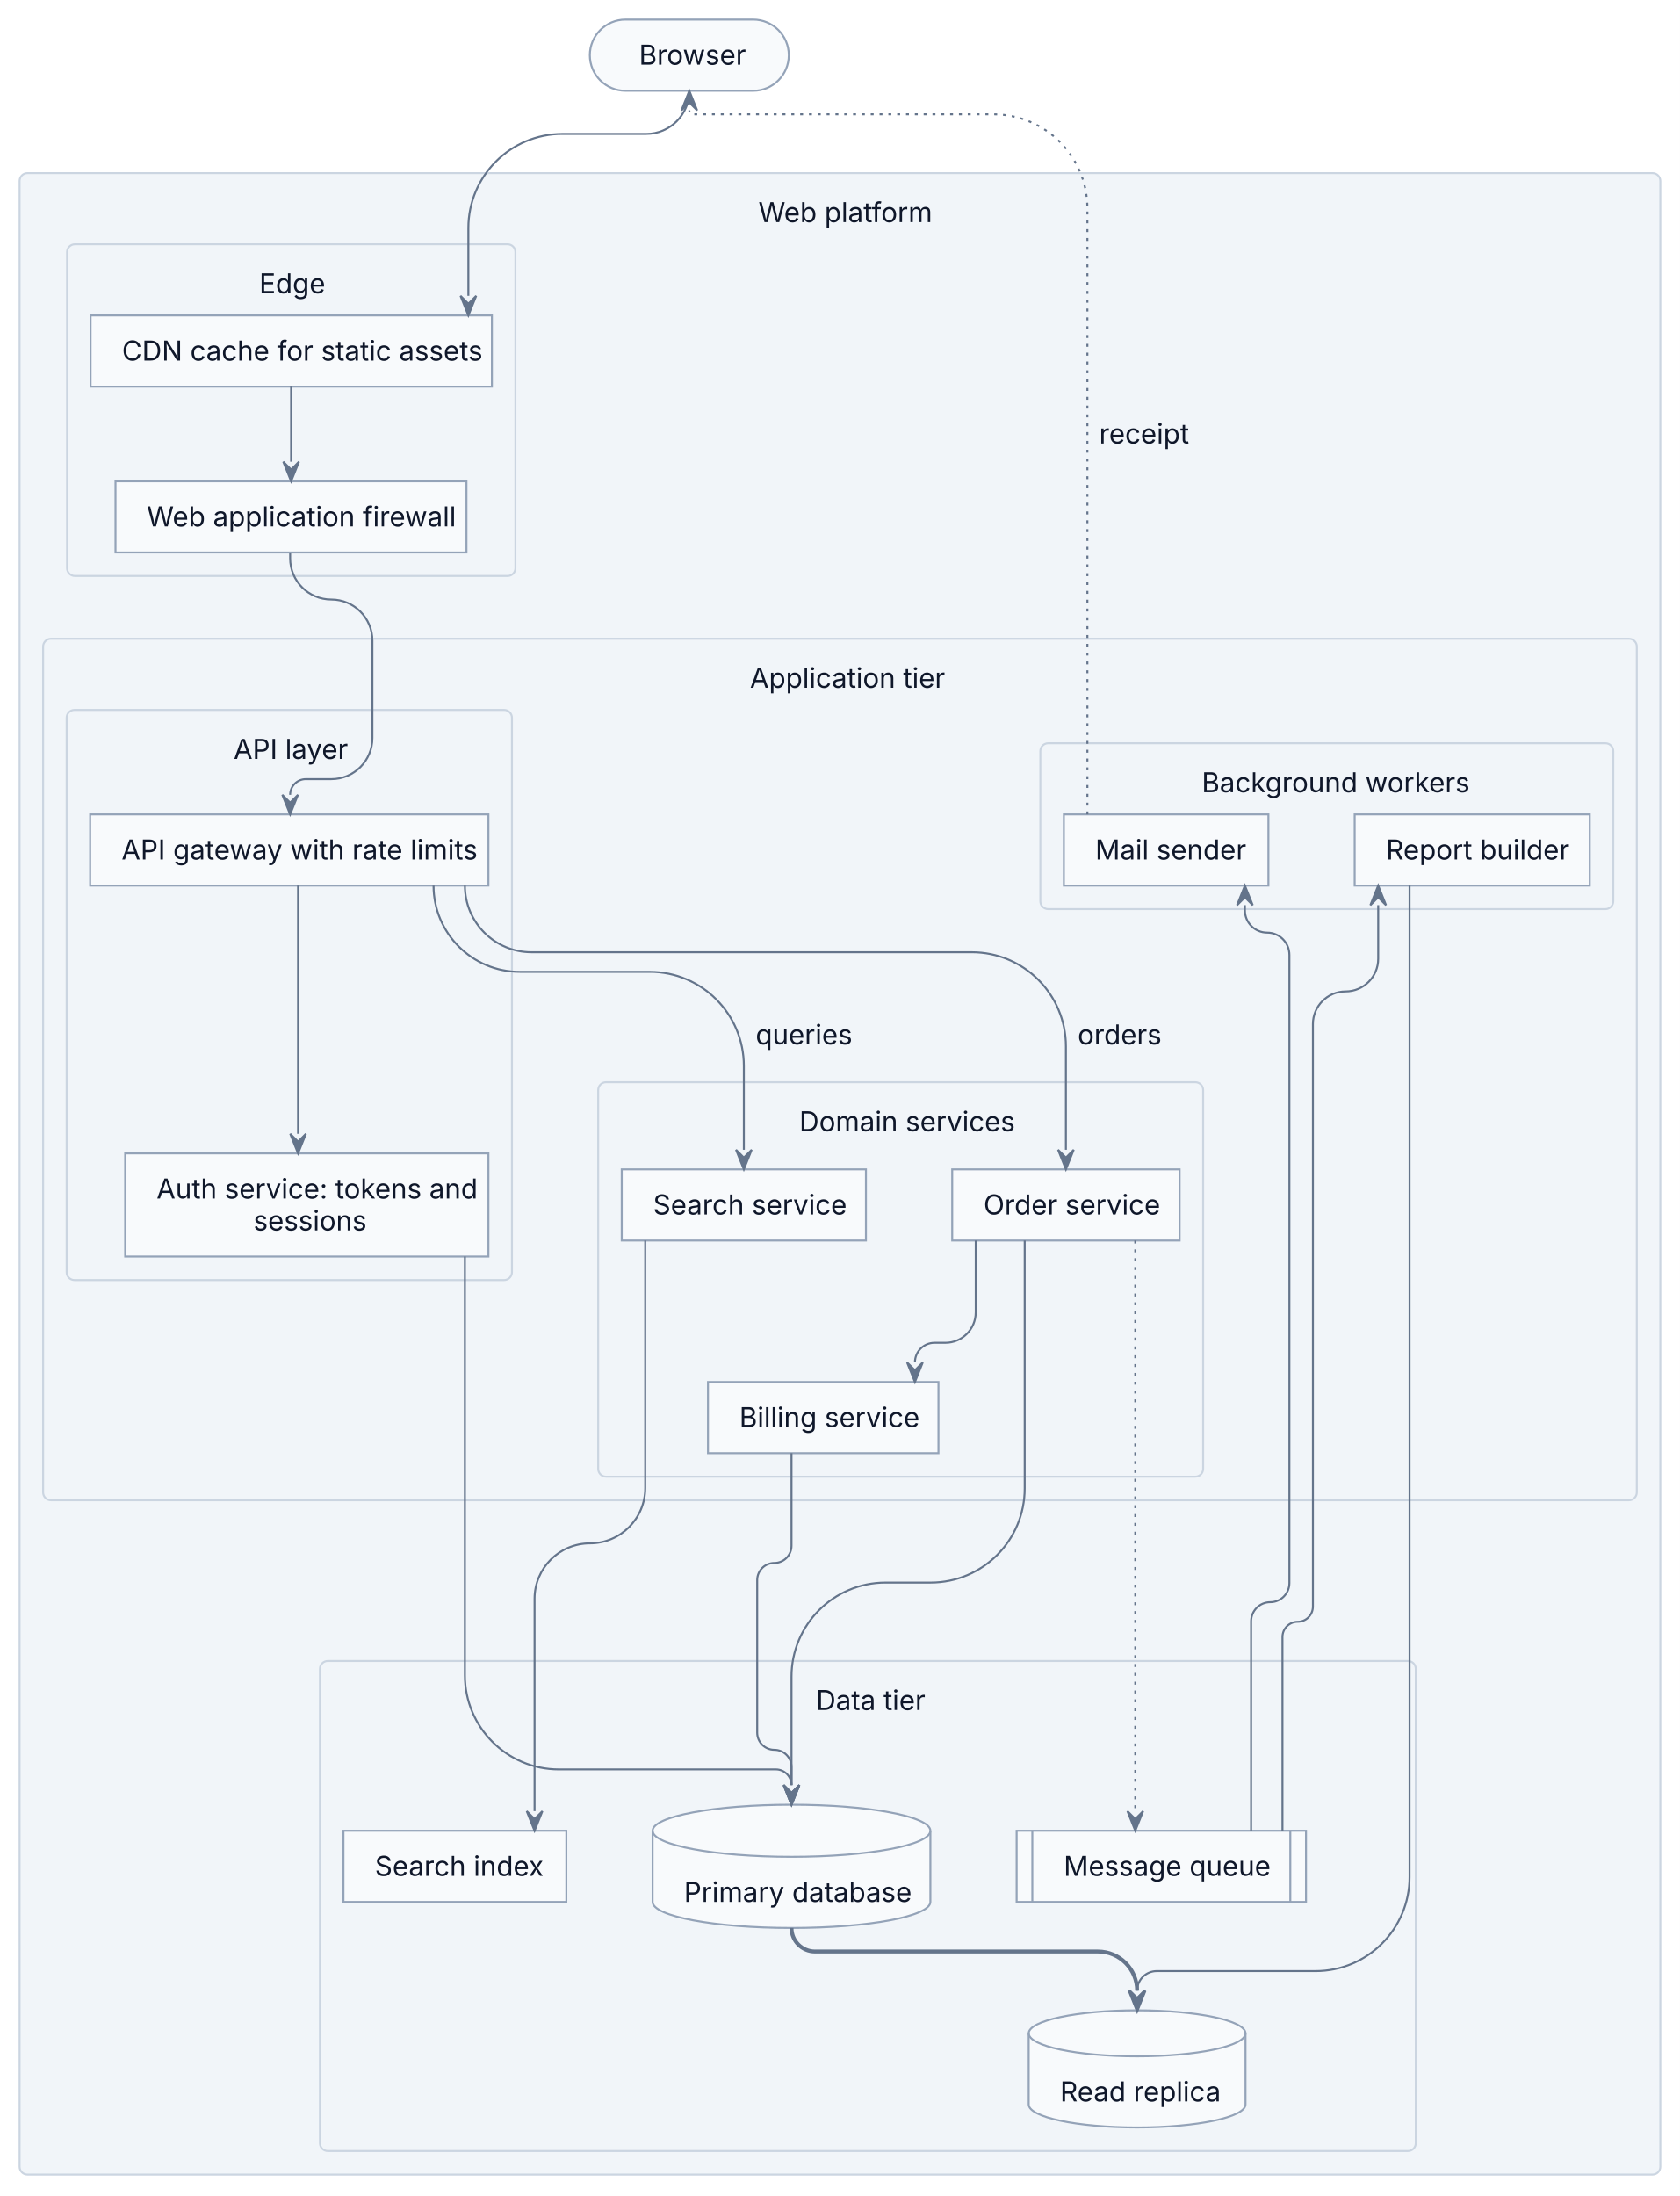
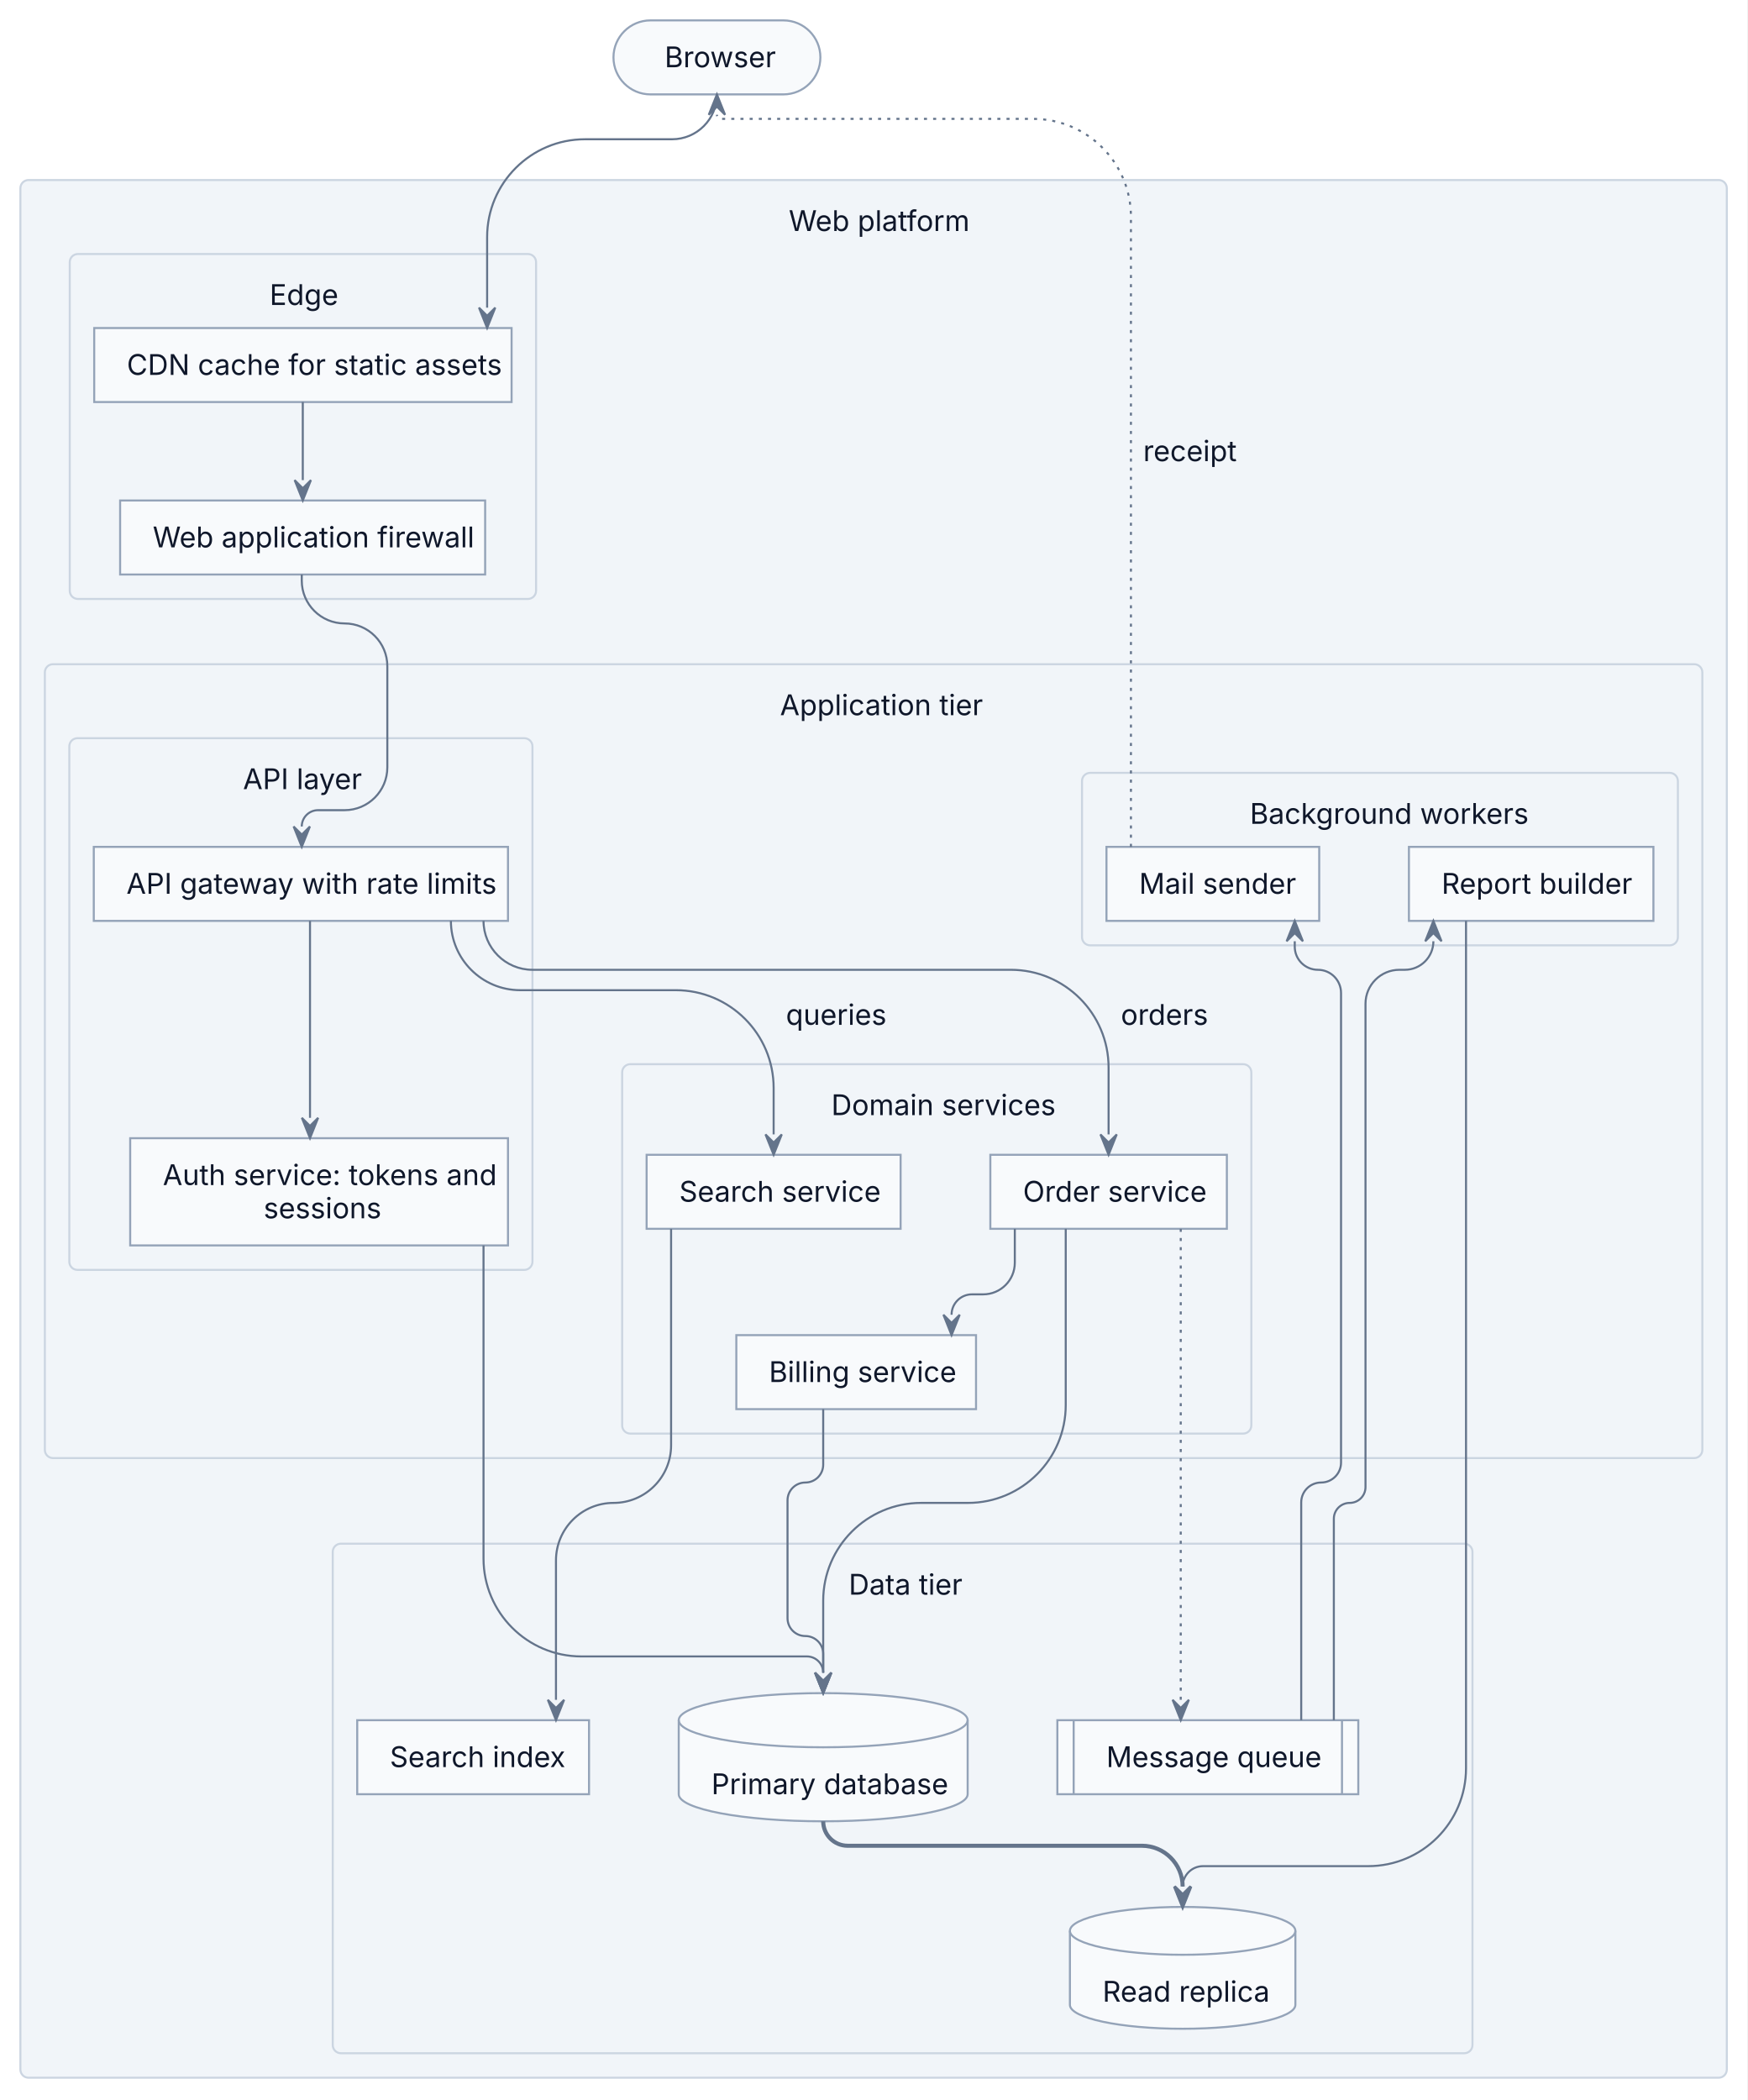
- <svg xmlns="http://www.w3.org/2000/svg" width="857" height="1120" viewBox="0 0 857 1120">
-   <rect x="0" y="0" width="857" height="1120" fill="#FFFFFF" />
+ <svg xmlns="http://www.w3.org/2000/svg" width="857" height="1030" viewBox="0 0 857 1030">
+   <rect x="0" y="0" width="857" height="1030" fill="#FFFFFF" />
  <g transform="translate(10,10)">
    <g>
      <rect x="290.9" y="0" width="101.49" height="36.3" rx="18.15" ry="18.15" fill="#F8FAFC" stroke="#94A3B8" stroke-width="1" />
-       <rect x="0" y="78.3" width="836.98" height="1020.77" rx="4" ry="4" fill="#F1F5F9" stroke="#CBD5E1" stroke-width="1" />
+       <rect x="0" y="78.3" width="836.98" height="930.77" rx="4" ry="4" fill="#F1F5F9" stroke="#CBD5E1" stroke-width="1" />
      <rect x="24.21" y="114.59" width="228.72" height="169.18" rx="4" ry="4" fill="#F1F5F9" stroke="#CBD5E1" stroke-width="1" />
      <rect x="36.21" y="150.89" width="204.72" height="36.3" fill="#F8FAFC" stroke="#94A3B8" stroke-width="1" />
      <rect x="48.92" y="235.48" width="179.04" height="36.3" fill="#F8FAFC" stroke="#94A3B8" stroke-width="1" />
-       <rect x="12" y="315.78" width="812.98" height="439.37" rx="4" ry="4" fill="#F1F5F9" stroke="#CBD5E1" stroke-width="1" />
-       <rect x="24" y="352.07" width="227.16" height="290.78" rx="4" ry="4" fill="#F1F5F9" stroke="#CBD5E1" stroke-width="1" />
+       <rect x="12" y="315.78" width="812.98" height="389.37" rx="4" ry="4" fill="#F1F5F9" stroke="#CBD5E1" stroke-width="1" />
+       <rect x="24" y="352.07" width="227.16" height="260.78" rx="4" ry="4" fill="#F1F5F9" stroke="#CBD5E1" stroke-width="1" />
      <rect x="36" y="405.37" width="203.16" height="36.3" fill="#F8FAFC" stroke="#94A3B8" stroke-width="1" />
-       <rect x="53.86" y="578.26" width="185.3" height="52.59" fill="#F8FAFC" stroke="#94A3B8" stroke-width="1" />
-       <rect x="295.16" y="541.96" width="308.6" height="201.18" rx="4" ry="4" fill="#F1F5F9" stroke="#CBD5E1" stroke-width="1" />
-       <rect x="475.75" y="586.4" width="116.01" height="36.3" fill="#F8FAFC" stroke="#94A3B8" stroke-width="1" />
-       <rect x="351.16" y="694.85" width="117.57" height="36.3" fill="#F8FAFC" stroke="#94A3B8" stroke-width="1" />
-       <rect x="307.16" y="586.4" width="124.58" height="36.3" fill="#F8FAFC" stroke="#94A3B8" stroke-width="1" />
+       <rect x="53.86" y="548.26" width="185.3" height="52.59" fill="#F8FAFC" stroke="#94A3B8" stroke-width="1" />
+       <rect x="295.16" y="511.96" width="308.6" height="181.18" rx="4" ry="4" fill="#F1F5F9" stroke="#CBD5E1" stroke-width="1" />
+       <rect x="475.75" y="556.4" width="116.01" height="36.3" fill="#F8FAFC" stroke="#94A3B8" stroke-width="1" />
+       <rect x="351.16" y="644.85" width="117.57" height="36.3" fill="#F8FAFC" stroke="#94A3B8" stroke-width="1" />
+       <rect x="307.16" y="556.4" width="124.58" height="36.3" fill="#F8FAFC" stroke="#94A3B8" stroke-width="1" />
      <rect x="520.71" y="369.07" width="292.27" height="84.59" rx="4" ry="4" fill="#F1F5F9" stroke="#CBD5E1" stroke-width="1" />
      <rect x="532.71" y="405.37" width="104.35" height="36.3" fill="#F8FAFC" stroke="#94A3B8" stroke-width="1" />
      <rect x="681.06" y="405.37" width="119.92" height="36.3" fill="#F8FAFC" stroke="#94A3B8" stroke-width="1" />
-       <rect x="153.21" y="837.14" width="559.02" height="249.92" rx="4" ry="4" fill="#F1F5F9" stroke="#CBD5E1" stroke-width="1" />
-       <path d="M322.91,923.72 A70.85,13.28 0 0 1 464.62,923.72 L464.62,960.02 A70.85,13.28 0 0 1 322.91,960.02 Z" fill="#F8FAFC" stroke="#94A3B8" stroke-width="1" />
-       <path d="M322.91,923.72 A70.85,13.28 0 0 0 464.62,923.72" fill="none" stroke="#94A3B8" stroke-width="1" />
-       <path d="M514.78,1027.04 A55.29,11.73 0 0 1 625.37,1027.04 L625.37,1063.33 A55.29,11.73 0 0 1 514.78,1063.33 Z" fill="#F8FAFC" stroke="#94A3B8" stroke-width="1" />
-       <path d="M514.78,1027.04 A55.29,11.73 0 0 0 625.37,1027.04" fill="none" stroke="#94A3B8" stroke-width="1" />
-       <rect x="508.62" y="923.72" width="147.61" height="36.3" fill="#F8FAFC" stroke="#94A3B8" stroke-width="1" />
-       <line x1="516.62" y1="923.72" x2="516.62" y2="960.02" fill="none" stroke="#94A3B8" stroke-width="1" />
-       <line x1="648.23" y1="923.72" x2="648.23" y2="960.02" fill="none" stroke="#94A3B8" stroke-width="1" />
-       <rect x="165.21" y="923.72" width="113.7" height="36.3" fill="#F8FAFC" stroke="#94A3B8" stroke-width="1" />
+       <rect x="153.21" y="747.14" width="559.02" height="249.92" rx="4" ry="4" fill="#F1F5F9" stroke="#CBD5E1" stroke-width="1" />
+       <path d="M322.91,833.72 A70.85,13.28 0 0 1 464.62,833.72 L464.62,870.02 A70.85,13.28 0 0 1 322.91,870.02 Z" fill="#F8FAFC" stroke="#94A3B8" stroke-width="1" />
+       <path d="M322.91,833.72 A70.85,13.28 0 0 0 464.62,833.72" fill="none" stroke="#94A3B8" stroke-width="1" />
+       <path d="M514.78,937.04 A55.29,11.73 0 0 1 625.37,937.04 L625.37,973.33 A55.29,11.73 0 0 1 514.78,973.33 Z" fill="#F8FAFC" stroke="#94A3B8" stroke-width="1" />
+       <path d="M514.78,937.04 A55.29,11.73 0 0 0 625.37,937.04" fill="none" stroke="#94A3B8" stroke-width="1" />
+       <rect x="508.62" y="833.72" width="147.61" height="36.3" fill="#F8FAFC" stroke="#94A3B8" stroke-width="1" />
+       <line x1="516.62" y1="833.72" x2="516.62" y2="870.02" fill="none" stroke="#94A3B8" stroke-width="1" />
+       <line x1="648.23" y1="833.72" x2="648.23" y2="870.02" fill="none" stroke="#94A3B8" stroke-width="1" />
+       <rect x="165.21" y="833.72" width="113.7" height="36.3" fill="#F8FAFC" stroke="#94A3B8" stroke-width="1" />
    </g>
    <g id="lines">
      <path d="M341.64,36.3 L341.64,36.3 C341.64,48.45 331.79,58.3 319.64,58.3 L276.93,58.3 C250.42,58.3 228.93,79.79 228.93,106.3 L228.93,140.89" fill="none" stroke="#64748B" stroke-width="1" />
      <path d="M544.71,405.37 L544.71,96.3 C544.71,69.79 523.22,48.3 496.71,48.3 L343.64,48.3 C342.53,48.3 341.64,47.4 341.64,46.3 L341.64,46.3" fill="none" stroke="#64748B" stroke-width="1" stroke-dasharray="1.5,3" />
      <path d="M138.01,271.78 L138.01,274.79 C138.01,286.38 147.41,295.78 159,295.78 L159,295.78 C170.59,295.78 179.98,305.17 179.98,316.76 L179.98,366.38 C179.98,377.97 170.59,387.37 159,387.37 L146.01,387.37 C141.59,387.37 138.01,390.95 138.01,395.37 L138.01,395.37" fill="none" stroke="#64748B" stroke-width="1" />
-       <path d="M512.73,622.7 L512.73,749.14 C512.73,775.65 491.24,797.14 464.73,797.14 L441.77,797.14 C415.26,797.14 393.77,818.63 393.77,845.14 L393.77,900.44" fill="none" stroke="#64748B" stroke-width="1" />
-       <path d="M393.77,731.14 L393.77,778.39 C393.77,783.23 389.85,787.14 385.02,787.14 L385.02,787.14 C380.18,787.14 376.27,791.06 376.27,795.89 L376.27,873.69 C376.27,878.52 380.18,882.44 385.02,882.44 L385.02,882.44 C389.85,882.44 393.77,886.36 393.77,891.19 L393.77,900.44" fill="none" stroke="#64748B" stroke-width="1" />
-       <path d="M227.16,630.85 L227.16,844.44 C227.16,870.95 248.65,892.44 275.16,892.44 L385.77,892.44 C390.18,892.44 393.77,896.02 393.77,900.44 L393.77,900.44" fill="none" stroke="#64748B" stroke-width="1" />
-       <path d="M319.16,622.7 L319.16,748.91 C319.16,764.5 306.52,777.14 290.93,777.14 L290.93,777.14 C275.34,777.14 262.7,789.78 262.7,805.38 L262.7,913.72" fill="none" stroke="#64748B" stroke-width="1" />
-       <polyline points="569.14,622.7 569.14,913.72" fill="none" stroke="#64748B" stroke-width="1" stroke-dasharray="1.5,3" />
-       <path d="M628.23,923.72 L628.23,816.91 C628.23,811.52 632.6,807.14 637.99,807.14 L637.99,807.14 C643.39,807.14 647.76,802.77 647.76,797.38 L647.76,477.01 C647.76,470.75 642.68,465.66 636.41,465.66 L636.41,465.66 C630.14,465.66 625.06,460.58 625.06,454.31 L625.06,451.66" fill="none" stroke="#64748B" stroke-width="1" />
-       <path d="M644.23,923.72 L644.23,824.91 C644.23,820.62 647.71,817.14 651.99,817.14 L651.99,817.14 C656.28,817.14 659.76,813.67 659.76,809.38 L659.76,512.31 C659.76,503.12 667.21,495.66 676.41,495.66 L676.41,495.66 C685.6,495.66 693.06,488.21 693.06,479.01 L693.06,451.66" fill="none" stroke="#64748B" stroke-width="1" />
-       <path d="M709.06,441.66 L709.06,947.3 C709.06,973.81 687.57,995.3 661.06,995.3 L580.08,995.3 C574.55,995.3 570.08,999.78 570.08,1005.3 L570.08,1005.3" fill="none" stroke="#64748B" stroke-width="1" />
+       <path d="M512.73,592.7 L512.73,679.14 C512.73,705.65 491.24,727.14 464.73,727.14 L441.77,727.14 C415.26,727.14 393.77,748.63 393.77,775.14 L393.77,810.44" fill="none" stroke="#64748B" stroke-width="1" />
+       <path d="M393.77,681.14 L393.77,708.39 C393.77,713.23 389.85,717.14 385.02,717.14 L385.02,717.14 C380.18,717.14 376.27,721.06 376.27,725.89 L376.27,783.69 C376.27,788.52 380.18,792.44 385.02,792.44 L385.02,792.44 C389.85,792.44 393.77,796.36 393.77,801.19 L393.77,810.44" fill="none" stroke="#64748B" stroke-width="1" />
+       <path d="M227.16,600.85 L227.16,754.44 C227.16,780.95 248.65,802.44 275.16,802.44 L385.77,802.44 C390.18,802.44 393.77,806.02 393.77,810.44 L393.77,810.44" fill="none" stroke="#64748B" stroke-width="1" />
+       <path d="M319.16,592.7 L319.16,698.91 C319.16,714.5 306.52,727.14 290.93,727.14 L290.93,727.14 C275.34,727.14 262.7,739.78 262.7,755.38 L262.7,823.72" fill="none" stroke="#64748B" stroke-width="1" />
+       <polyline points="569.14,592.7 569.14,823.72" fill="none" stroke="#64748B" stroke-width="1" stroke-dasharray="1.5,3" />
+       <path d="M628.23,833.72 L628.23,726.91 C628.23,721.52 632.6,717.14 637.99,717.14 L637.99,717.14 C643.39,717.14 647.76,712.77 647.76,707.38 L647.76,477.01 C647.76,470.75 642.68,465.66 636.41,465.66 L636.41,465.66 C630.14,465.66 625.06,460.58 625.06,454.31 L625.06,451.66" fill="none" stroke="#64748B" stroke-width="1" />
+       <path d="M644.23,833.72 L644.23,734.91 C644.23,730.62 647.71,727.14 651.99,727.14 L651.99,727.14 C656.28,727.14 659.76,723.67 659.76,719.38 L659.76,482.31 C659.76,473.12 667.21,465.66 676.41,465.66 L679.06,465.66 C686.79,465.66 693.06,459.4 693.06,451.66 L693.06,451.66" fill="none" stroke="#64748B" stroke-width="1" />
+       <path d="M709.06,441.66 L709.06,857.3 C709.06,883.81 687.57,905.3 661.06,905.3 L580.08,905.3 C574.55,905.3 570.08,909.78 570.08,915.3 L570.08,915.3" fill="none" stroke="#64748B" stroke-width="1" />
      <polyline points="138.51,187.18 138.51,225.48" fill="none" stroke="#64748B" stroke-width="1" />
-       <path d="M227.16,441.66 L227.16,441.66 C227.16,460.44 242.39,475.66 261.16,475.66 L485.75,475.66 C512.26,475.66 533.75,497.15 533.75,523.66 L533.75,576.4" fill="none" stroke="#64748B" stroke-width="1" />
-       <path d="M211.16,441.66 L211.16,441.66 C211.16,465.96 230.86,485.66 255.16,485.66 L321.46,485.66 C347.96,485.66 369.46,507.15 369.46,533.66 L369.46,576.4" fill="none" stroke="#64748B" stroke-width="1" />
-       <polyline points="142.05,441.66 142.05,568.26" fill="none" stroke="#64748B" stroke-width="1" />
-       <path d="M487.75,622.7 L487.75,659.34 C487.75,667.91 480.8,674.85 472.24,674.85 L466.73,674.85 C461.21,674.85 456.73,679.33 456.73,684.85 L456.73,684.85" fill="none" stroke="#64748B" stroke-width="1" />
-       <path d="M393.77,973.3 L393.77,973.3 C393.77,979.93 399.14,985.3 405.77,985.3 L550.08,985.3 C561.12,985.3 570.08,994.26 570.08,1005.3 L570.08,1005.3" fill="none" stroke="#64748B" stroke-width="2" />
+       <path d="M227.16,441.66 L227.16,441.66 C227.16,454.92 237.91,465.66 251.16,465.66 L485.75,465.66 C512.26,465.66 533.75,487.15 533.75,513.66 L533.75,546.4" fill="none" stroke="#64748B" stroke-width="1" />
+       <path d="M211.16,441.66 L211.16,441.66 C211.16,460.44 226.39,475.66 245.16,475.66 L321.46,475.66 C347.96,475.66 369.46,497.15 369.46,523.66 L369.46,546.4" fill="none" stroke="#64748B" stroke-width="1" />
+       <polyline points="142.05,441.66 142.05,538.26" fill="none" stroke="#64748B" stroke-width="1" />
+       <path d="M487.75,592.7 L487.75,609.34 C487.75,617.91 480.8,624.85 472.24,624.85 L466.73,624.85 C461.21,624.85 456.73,629.33 456.73,634.85 L456.73,634.85" fill="none" stroke="#64748B" stroke-width="1" />
+       <path d="M393.77,883.3 L393.77,883.3 C393.77,889.93 399.14,895.3 405.77,895.3 L550.08,895.3 C561.12,895.3 570.08,904.26 570.08,915.3 L570.08,915.3" fill="none" stroke="#64748B" stroke-width="2" />
      <polygon points="224.93,140.89 228.93,150.89 232.93,140.89 228.93,144.89" fill="#64748B" stroke="#64748B" stroke-width="1" />
      <polygon points="345.64,46.3 341.64,36.3 337.64,46.3 341.64,42.3" fill="#64748B" stroke="#64748B" stroke-width="1" />
      <polygon points="134.01,395.37 138.01,405.37 142.01,395.37 138.01,399.37" fill="#64748B" stroke="#64748B" stroke-width="1" />
-       <polygon points="389.77,900.44 393.77,910.44 397.77,900.44 393.77,904.44" fill="#64748B" stroke="#64748B" stroke-width="1" />
-       <polygon points="389.77,900.44 393.77,910.44 397.77,900.44 393.77,904.44" fill="#64748B" stroke="#64748B" stroke-width="1" />
-       <polygon points="389.77,900.44 393.77,910.44 397.77,900.44 393.77,904.44" fill="#64748B" stroke="#64748B" stroke-width="1" />
-       <polygon points="258.7,913.72 262.7,923.72 266.7,913.72 262.7,917.72" fill="#64748B" stroke="#64748B" stroke-width="1" />
-       <polygon points="565.14,913.72 569.14,923.72 573.14,913.72 569.14,917.72" fill="#64748B" stroke="#64748B" stroke-width="1" />
+       <polygon points="389.77,810.44 393.77,820.44 397.77,810.44 393.77,814.44" fill="#64748B" stroke="#64748B" stroke-width="1" />
+       <polygon points="389.77,810.44 393.77,820.44 397.77,810.44 393.77,814.44" fill="#64748B" stroke="#64748B" stroke-width="1" />
+       <polygon points="389.77,810.44 393.77,820.44 397.77,810.44 393.77,814.44" fill="#64748B" stroke="#64748B" stroke-width="1" />
+       <polygon points="258.7,823.72 262.7,833.72 266.7,823.72 262.7,827.72" fill="#64748B" stroke="#64748B" stroke-width="1" />
+       <polygon points="565.14,823.72 569.14,833.72 573.14,823.72 569.14,827.72" fill="#64748B" stroke="#64748B" stroke-width="1" />
      <polygon points="629.06,451.66 625.06,441.66 621.06,451.66 625.06,447.66" fill="#64748B" stroke="#64748B" stroke-width="1" />
      <polygon points="697.06,451.66 693.06,441.66 689.06,451.66 693.06,447.66" fill="#64748B" stroke="#64748B" stroke-width="1" />
-       <polygon points="566.08,1005.3 570.08,1015.3 574.08,1005.3 570.08,1009.3" fill="#64748B" stroke="#64748B" stroke-width="1" />
+       <polygon points="566.08,915.3 570.08,925.3 574.08,915.3 570.08,919.3" fill="#64748B" stroke="#64748B" stroke-width="1" />
      <polygon points="134.51,225.48 138.51,235.48 142.51,225.48 138.51,229.48" fill="#64748B" stroke="#64748B" stroke-width="1" />
-       <polygon points="529.75,576.4 533.75,586.4 537.75,576.4 533.75,580.4" fill="#64748B" stroke="#64748B" stroke-width="1" />
-       <polygon points="365.46,576.4 369.46,586.4 373.46,576.4 369.46,580.4" fill="#64748B" stroke="#64748B" stroke-width="1" />
-       <polygon points="138.05,568.26 142.05,578.26 146.05,568.26 142.05,572.26" fill="#64748B" stroke="#64748B" stroke-width="1" />
-       <polygon points="452.73,684.85 456.73,694.85 460.73,684.85 456.73,688.85" fill="#64748B" stroke="#64748B" stroke-width="1" />
-       <polygon points="566.08,1005.3 570.08,1015.3 574.08,1005.3 570.08,1009.3" fill="#64748B" stroke="#64748B" stroke-width="1.5" />
+       <polygon points="529.75,546.4 533.75,556.4 537.75,546.4 533.75,550.4" fill="#64748B" stroke="#64748B" stroke-width="1" />
+       <polygon points="365.46,546.4 369.46,556.4 373.46,546.4 369.46,550.4" fill="#64748B" stroke="#64748B" stroke-width="1" />
+       <polygon points="138.05,538.26 142.05,548.26 146.05,538.26 142.05,542.26" fill="#64748B" stroke="#64748B" stroke-width="1" />
+       <polygon points="452.73,634.85 456.73,644.85 460.73,634.85 456.73,638.85" fill="#64748B" stroke="#64748B" stroke-width="1" />
+       <polygon points="566.08,915.3 570.08,925.3 574.08,915.3 570.08,919.3" fill="#64748B" stroke="#64748B" stroke-width="1.5" />
    </g>
    <g>
      <text font-family="Inter, ui-sans-serif, system-ui, -apple-system, &quot;Segoe UI&quot;, &quot;DejaVu Sans&quot;, &quot;Liberation Sans&quot;, sans-serif, &quot;Noto Color Emoji&quot;, &quot;Apple Color Emoji&quot;, &quot;Segoe UI Emoji&quot;" xml:space="preserve">
        <tspan x="315.97" y="22.99" font-size="14" fill="#0F172A" textLength="51.34" lengthAdjust="spacing">Browser</tspan>
      </text>
      <text font-family="Inter, ui-sans-serif, system-ui, -apple-system, &quot;Segoe UI&quot;, &quot;DejaVu Sans&quot;, &quot;Liberation Sans&quot;, sans-serif, &quot;Noto Color Emoji&quot;, &quot;Apple Color Emoji&quot;, &quot;Segoe UI Emoji&quot;" xml:space="preserve">
        <tspan x="376.87" y="103.29" font-size="14" fill="#0F172A" textLength="83.24" lengthAdjust="spacing">Web platform</tspan>
      </text>
      <text font-family="Inter, ui-sans-serif, system-ui, -apple-system, &quot;Segoe UI&quot;, &quot;DejaVu Sans&quot;, &quot;Liberation Sans&quot;, sans-serif, &quot;Noto Color Emoji&quot;, &quot;Apple Color Emoji&quot;, &quot;Segoe UI Emoji&quot;" xml:space="preserve">
        <tspan x="122.23" y="139.58" font-size="14" fill="#0F172A" textLength="32.69" lengthAdjust="spacing">Edge</tspan>
      </text>
      <text font-family="Inter, ui-sans-serif, system-ui, -apple-system, &quot;Segoe UI&quot;, &quot;DejaVu Sans&quot;, &quot;Liberation Sans&quot;, sans-serif, &quot;Noto Color Emoji&quot;, &quot;Apple Color Emoji&quot;, &quot;Segoe UI Emoji&quot;" xml:space="preserve">
        <tspan x="52.21" y="173.88" font-size="14" fill="#0F172A" textLength="172.72" lengthAdjust="spacing">CDN cache for static assets</tspan>
      </text>
      <text font-family="Inter, ui-sans-serif, system-ui, -apple-system, &quot;Segoe UI&quot;, &quot;DejaVu Sans&quot;, &quot;Liberation Sans&quot;, sans-serif, &quot;Noto Color Emoji&quot;, &quot;Apple Color Emoji&quot;, &quot;Segoe UI Emoji&quot;" xml:space="preserve">
        <tspan x="64.92" y="258.47" font-size="14" fill="#0F172A" textLength="147.04" lengthAdjust="spacing">Web application firewall</tspan>
      </text>
      <text font-family="Inter, ui-sans-serif, system-ui, -apple-system, &quot;Segoe UI&quot;, &quot;DejaVu Sans&quot;, &quot;Liberation Sans&quot;, sans-serif, &quot;Noto Color Emoji&quot;, &quot;Apple Color Emoji&quot;, &quot;Segoe UI Emoji&quot;" xml:space="preserve">
        <tspan x="372.58" y="340.77" font-size="14" fill="#0F172A" textLength="91.81" lengthAdjust="spacing">Application tier</tspan>
      </text>
      <text font-family="Inter, ui-sans-serif, system-ui, -apple-system, &quot;Segoe UI&quot;, &quot;DejaVu Sans&quot;, &quot;Liberation Sans&quot;, sans-serif, &quot;Noto Color Emoji&quot;, &quot;Apple Color Emoji&quot;, &quot;Segoe UI Emoji&quot;" xml:space="preserve">
        <tspan x="109.18" y="377.06" font-size="14" fill="#0F172A" textLength="56.8" lengthAdjust="spacing">API layer</tspan>
      </text>
      <text font-family="Inter, ui-sans-serif, system-ui, -apple-system, &quot;Segoe UI&quot;, &quot;DejaVu Sans&quot;, &quot;Liberation Sans&quot;, sans-serif, &quot;Noto Color Emoji&quot;, &quot;Apple Color Emoji&quot;, &quot;Segoe UI Emoji&quot;" xml:space="preserve">
        <tspan x="52" y="428.36" font-size="14" fill="#0F172A" textLength="171.16" lengthAdjust="spacing">API gateway with rate limits</tspan>
      </text>
      <text font-family="Inter, ui-sans-serif, system-ui, -apple-system, &quot;Segoe UI&quot;, &quot;DejaVu Sans&quot;, &quot;Liberation Sans&quot;, sans-serif, &quot;Noto Color Emoji&quot;, &quot;Apple Color Emoji&quot;, &quot;Segoe UI Emoji&quot;" xml:space="preserve">
-         <tspan x="69.86" y="601.25" font-size="14" fill="#0F172A" textLength="153.3" lengthAdjust="spacing">Auth service: tokens and</tspan>
-         <tspan x="119.28" y="617.54" font-size="14" fill="#0F172A" textLength="54.46" lengthAdjust="spacing">sessions</tspan>
+         <tspan x="69.86" y="571.25" font-size="14" fill="#0F172A" textLength="153.3" lengthAdjust="spacing">Auth service: tokens and</tspan>
+         <tspan x="119.28" y="587.54" font-size="14" fill="#0F172A" textLength="54.46" lengthAdjust="spacing">sessions</tspan>
      </text>
      <text font-family="Inter, ui-sans-serif, system-ui, -apple-system, &quot;Segoe UI&quot;, &quot;DejaVu Sans&quot;, &quot;Liberation Sans&quot;, sans-serif, &quot;Noto Color Emoji&quot;, &quot;Apple Color Emoji&quot;, &quot;Segoe UI Emoji&quot;" xml:space="preserve">
-         <tspan x="397.73" y="566.95" font-size="14" fill="#0F172A" textLength="103.46" lengthAdjust="spacing">Domain services</tspan>
+         <tspan x="397.73" y="536.95" font-size="14" fill="#0F172A" textLength="103.46" lengthAdjust="spacing">Domain services</tspan>
      </text>
      <text font-family="Inter, ui-sans-serif, system-ui, -apple-system, &quot;Segoe UI&quot;, &quot;DejaVu Sans&quot;, &quot;Liberation Sans&quot;, sans-serif, &quot;Noto Color Emoji&quot;, &quot;Apple Color Emoji&quot;, &quot;Segoe UI Emoji&quot;" xml:space="preserve">
-         <tspan x="491.75" y="609.4" font-size="14" fill="#0F172A" textLength="84.01" lengthAdjust="spacing">Order service</tspan>
+         <tspan x="491.75" y="579.4" font-size="14" fill="#0F172A" textLength="84.01" lengthAdjust="spacing">Order service</tspan>
      </text>
      <text font-family="Inter, ui-sans-serif, system-ui, -apple-system, &quot;Segoe UI&quot;, &quot;DejaVu Sans&quot;, &quot;Liberation Sans&quot;, sans-serif, &quot;Noto Color Emoji&quot;, &quot;Apple Color Emoji&quot;, &quot;Segoe UI Emoji&quot;" xml:space="preserve">
-         <tspan x="367.16" y="717.84" font-size="14" fill="#0F172A" textLength="85.57" lengthAdjust="spacing">Billing service</tspan>
+         <tspan x="367.16" y="667.84" font-size="14" fill="#0F172A" textLength="85.57" lengthAdjust="spacing">Billing service</tspan>
      </text>
      <text font-family="Inter, ui-sans-serif, system-ui, -apple-system, &quot;Segoe UI&quot;, &quot;DejaVu Sans&quot;, &quot;Liberation Sans&quot;, sans-serif, &quot;Noto Color Emoji&quot;, &quot;Apple Color Emoji&quot;, &quot;Segoe UI Emoji&quot;" xml:space="preserve">
-         <tspan x="323.16" y="609.4" font-size="14" fill="#0F172A" textLength="92.58" lengthAdjust="spacing">Search service</tspan>
+         <tspan x="323.16" y="579.4" font-size="14" fill="#0F172A" textLength="92.58" lengthAdjust="spacing">Search service</tspan>
      </text>
      <text font-family="Inter, ui-sans-serif, system-ui, -apple-system, &quot;Segoe UI&quot;, &quot;DejaVu Sans&quot;, &quot;Liberation Sans&quot;, sans-serif, &quot;Noto Color Emoji&quot;, &quot;Apple Color Emoji&quot;, &quot;Segoe UI Emoji&quot;" xml:space="preserve">
        <tspan x="603.04" y="394.06" font-size="14" fill="#0F172A" textLength="127.6" lengthAdjust="spacing">Background workers</tspan>
      </text>
      <text font-family="Inter, ui-sans-serif, system-ui, -apple-system, &quot;Segoe UI&quot;, &quot;DejaVu Sans&quot;, &quot;Liberation Sans&quot;, sans-serif, &quot;Noto Color Emoji&quot;, &quot;Apple Color Emoji&quot;, &quot;Segoe UI Emoji&quot;" xml:space="preserve">
        <tspan x="548.71" y="428.36" font-size="14" fill="#0F172A" textLength="72.35" lengthAdjust="spacing">Mail sender</tspan>
      </text>
      <text font-family="Inter, ui-sans-serif, system-ui, -apple-system, &quot;Segoe UI&quot;, &quot;DejaVu Sans&quot;, &quot;Liberation Sans&quot;, sans-serif, &quot;Noto Color Emoji&quot;, &quot;Apple Color Emoji&quot;, &quot;Segoe UI Emoji&quot;" xml:space="preserve">
        <tspan x="697.06" y="428.36" font-size="14" fill="#0F172A" textLength="87.92" lengthAdjust="spacing">Report builder</tspan>
      </text>
-       <rect x="537.75" y="507.66" width="43.68" height="20.3" rx="2" ry="2" fill="#F1F5F9" />
+       <rect x="537.75" y="477.66" width="43.68" height="20.3" rx="2" ry="2" fill="#F1F5F9" />
      <text font-family="Inter, ui-sans-serif, system-ui, -apple-system, &quot;Segoe UI&quot;, &quot;DejaVu Sans&quot;, &quot;Liberation Sans&quot;, sans-serif, &quot;Noto Color Emoji&quot;, &quot;Apple Color Emoji&quot;, &quot;Segoe UI Emoji&quot;" xml:space="preserve">
-         <tspan x="539.75" y="522.66" font-size="14" fill="#0F172A" textLength="39.68" lengthAdjust="spacing">orders</tspan>
+         <tspan x="539.75" y="492.66" font-size="14" fill="#0F172A" textLength="39.68" lengthAdjust="spacing">orders</tspan>
      </text>
-       <rect x="373.46" y="507.66" width="49.91" height="20.3" rx="2" ry="2" fill="#F1F5F9" />
+       <rect x="373.46" y="477.66" width="49.91" height="20.3" rx="2" ry="2" fill="#F1F5F9" />
      <text font-family="Inter, ui-sans-serif, system-ui, -apple-system, &quot;Segoe UI&quot;, &quot;DejaVu Sans&quot;, &quot;Liberation Sans&quot;, sans-serif, &quot;Noto Color Emoji&quot;, &quot;Apple Color Emoji&quot;, &quot;Segoe UI Emoji&quot;" xml:space="preserve">
-         <tspan x="375.46" y="522.66" font-size="14" fill="#0F172A" textLength="45.91" lengthAdjust="spacing">queries</tspan>
+         <tspan x="375.46" y="492.66" font-size="14" fill="#0F172A" textLength="45.91" lengthAdjust="spacing">queries</tspan>
      </text>
      <text font-family="Inter, ui-sans-serif, system-ui, -apple-system, &quot;Segoe UI&quot;, &quot;DejaVu Sans&quot;, &quot;Liberation Sans&quot;, sans-serif, &quot;Noto Color Emoji&quot;, &quot;Apple Color Emoji&quot;, &quot;Segoe UI Emoji&quot;" xml:space="preserve">
-         <tspan x="406.27" y="862.14" font-size="14" fill="#0F172A" textLength="52.91" lengthAdjust="spacing">Data tier</tspan>
+         <tspan x="406.27" y="772.14" font-size="14" fill="#0F172A" textLength="52.91" lengthAdjust="spacing">Data tier</tspan>
      </text>
      <text font-family="Inter, ui-sans-serif, system-ui, -apple-system, &quot;Segoe UI&quot;, &quot;DejaVu Sans&quot;, &quot;Liberation Sans&quot;, sans-serif, &quot;Noto Color Emoji&quot;, &quot;Apple Color Emoji&quot;, &quot;Segoe UI Emoji&quot;" xml:space="preserve">
-         <tspan x="338.91" y="960" font-size="14" fill="#0F172A" textLength="109.7" lengthAdjust="spacing">Primary database</tspan>
+         <tspan x="338.91" y="870" font-size="14" fill="#0F172A" textLength="109.7" lengthAdjust="spacing">Primary database</tspan>
      </text>
      <text font-family="Inter, ui-sans-serif, system-ui, -apple-system, &quot;Segoe UI&quot;, &quot;DejaVu Sans&quot;, &quot;Liberation Sans&quot;, sans-serif, &quot;Noto Color Emoji&quot;, &quot;Apple Color Emoji&quot;, &quot;Segoe UI Emoji&quot;" xml:space="preserve">
-         <tspan x="530.78" y="1061.76" font-size="14" fill="#0F172A" textLength="78.58" lengthAdjust="spacing">Read replica</tspan>
+         <tspan x="530.78" y="971.76" font-size="14" fill="#0F172A" textLength="78.58" lengthAdjust="spacing">Read replica</tspan>
      </text>
      <text font-family="Inter, ui-sans-serif, system-ui, -apple-system, &quot;Segoe UI&quot;, &quot;DejaVu Sans&quot;, &quot;Liberation Sans&quot;, sans-serif, &quot;Noto Color Emoji&quot;, &quot;Apple Color Emoji&quot;, &quot;Segoe UI Emoji&quot;" xml:space="preserve">
-         <tspan x="532.62" y="946.71" font-size="14" fill="#0F172A" textLength="99.61" lengthAdjust="spacing">Message queue</tspan>
+         <tspan x="532.62" y="856.71" font-size="14" fill="#0F172A" textLength="99.61" lengthAdjust="spacing">Message queue</tspan>
      </text>
      <text font-family="Inter, ui-sans-serif, system-ui, -apple-system, &quot;Segoe UI&quot;, &quot;DejaVu Sans&quot;, &quot;Liberation Sans&quot;, sans-serif, &quot;Noto Color Emoji&quot;, &quot;Apple Color Emoji&quot;, &quot;Segoe UI Emoji&quot;" xml:space="preserve">
-         <tspan x="181.21" y="946.71" font-size="14" fill="#0F172A" textLength="81.7" lengthAdjust="spacing">Search index</tspan>
+         <tspan x="181.21" y="856.71" font-size="14" fill="#0F172A" textLength="81.7" lengthAdjust="spacing">Search index</tspan>
      </text>
      <rect x="548.71" y="201.18" width="46.01" height="20.3" rx="2" ry="2" fill="#F1F5F9" />
      <text font-family="Inter, ui-sans-serif, system-ui, -apple-system, &quot;Segoe UI&quot;, &quot;DejaVu Sans&quot;, &quot;Liberation Sans&quot;, sans-serif, &quot;Noto Color Emoji&quot;, &quot;Apple Color Emoji&quot;, &quot;Segoe UI Emoji&quot;" xml:space="preserve">
        <tspan x="550.71" y="216.18" font-size="14" fill="#0F172A" textLength="42.01" lengthAdjust="spacing">receipt</tspan>
      </text>
    </g>
  </g>
</svg>
